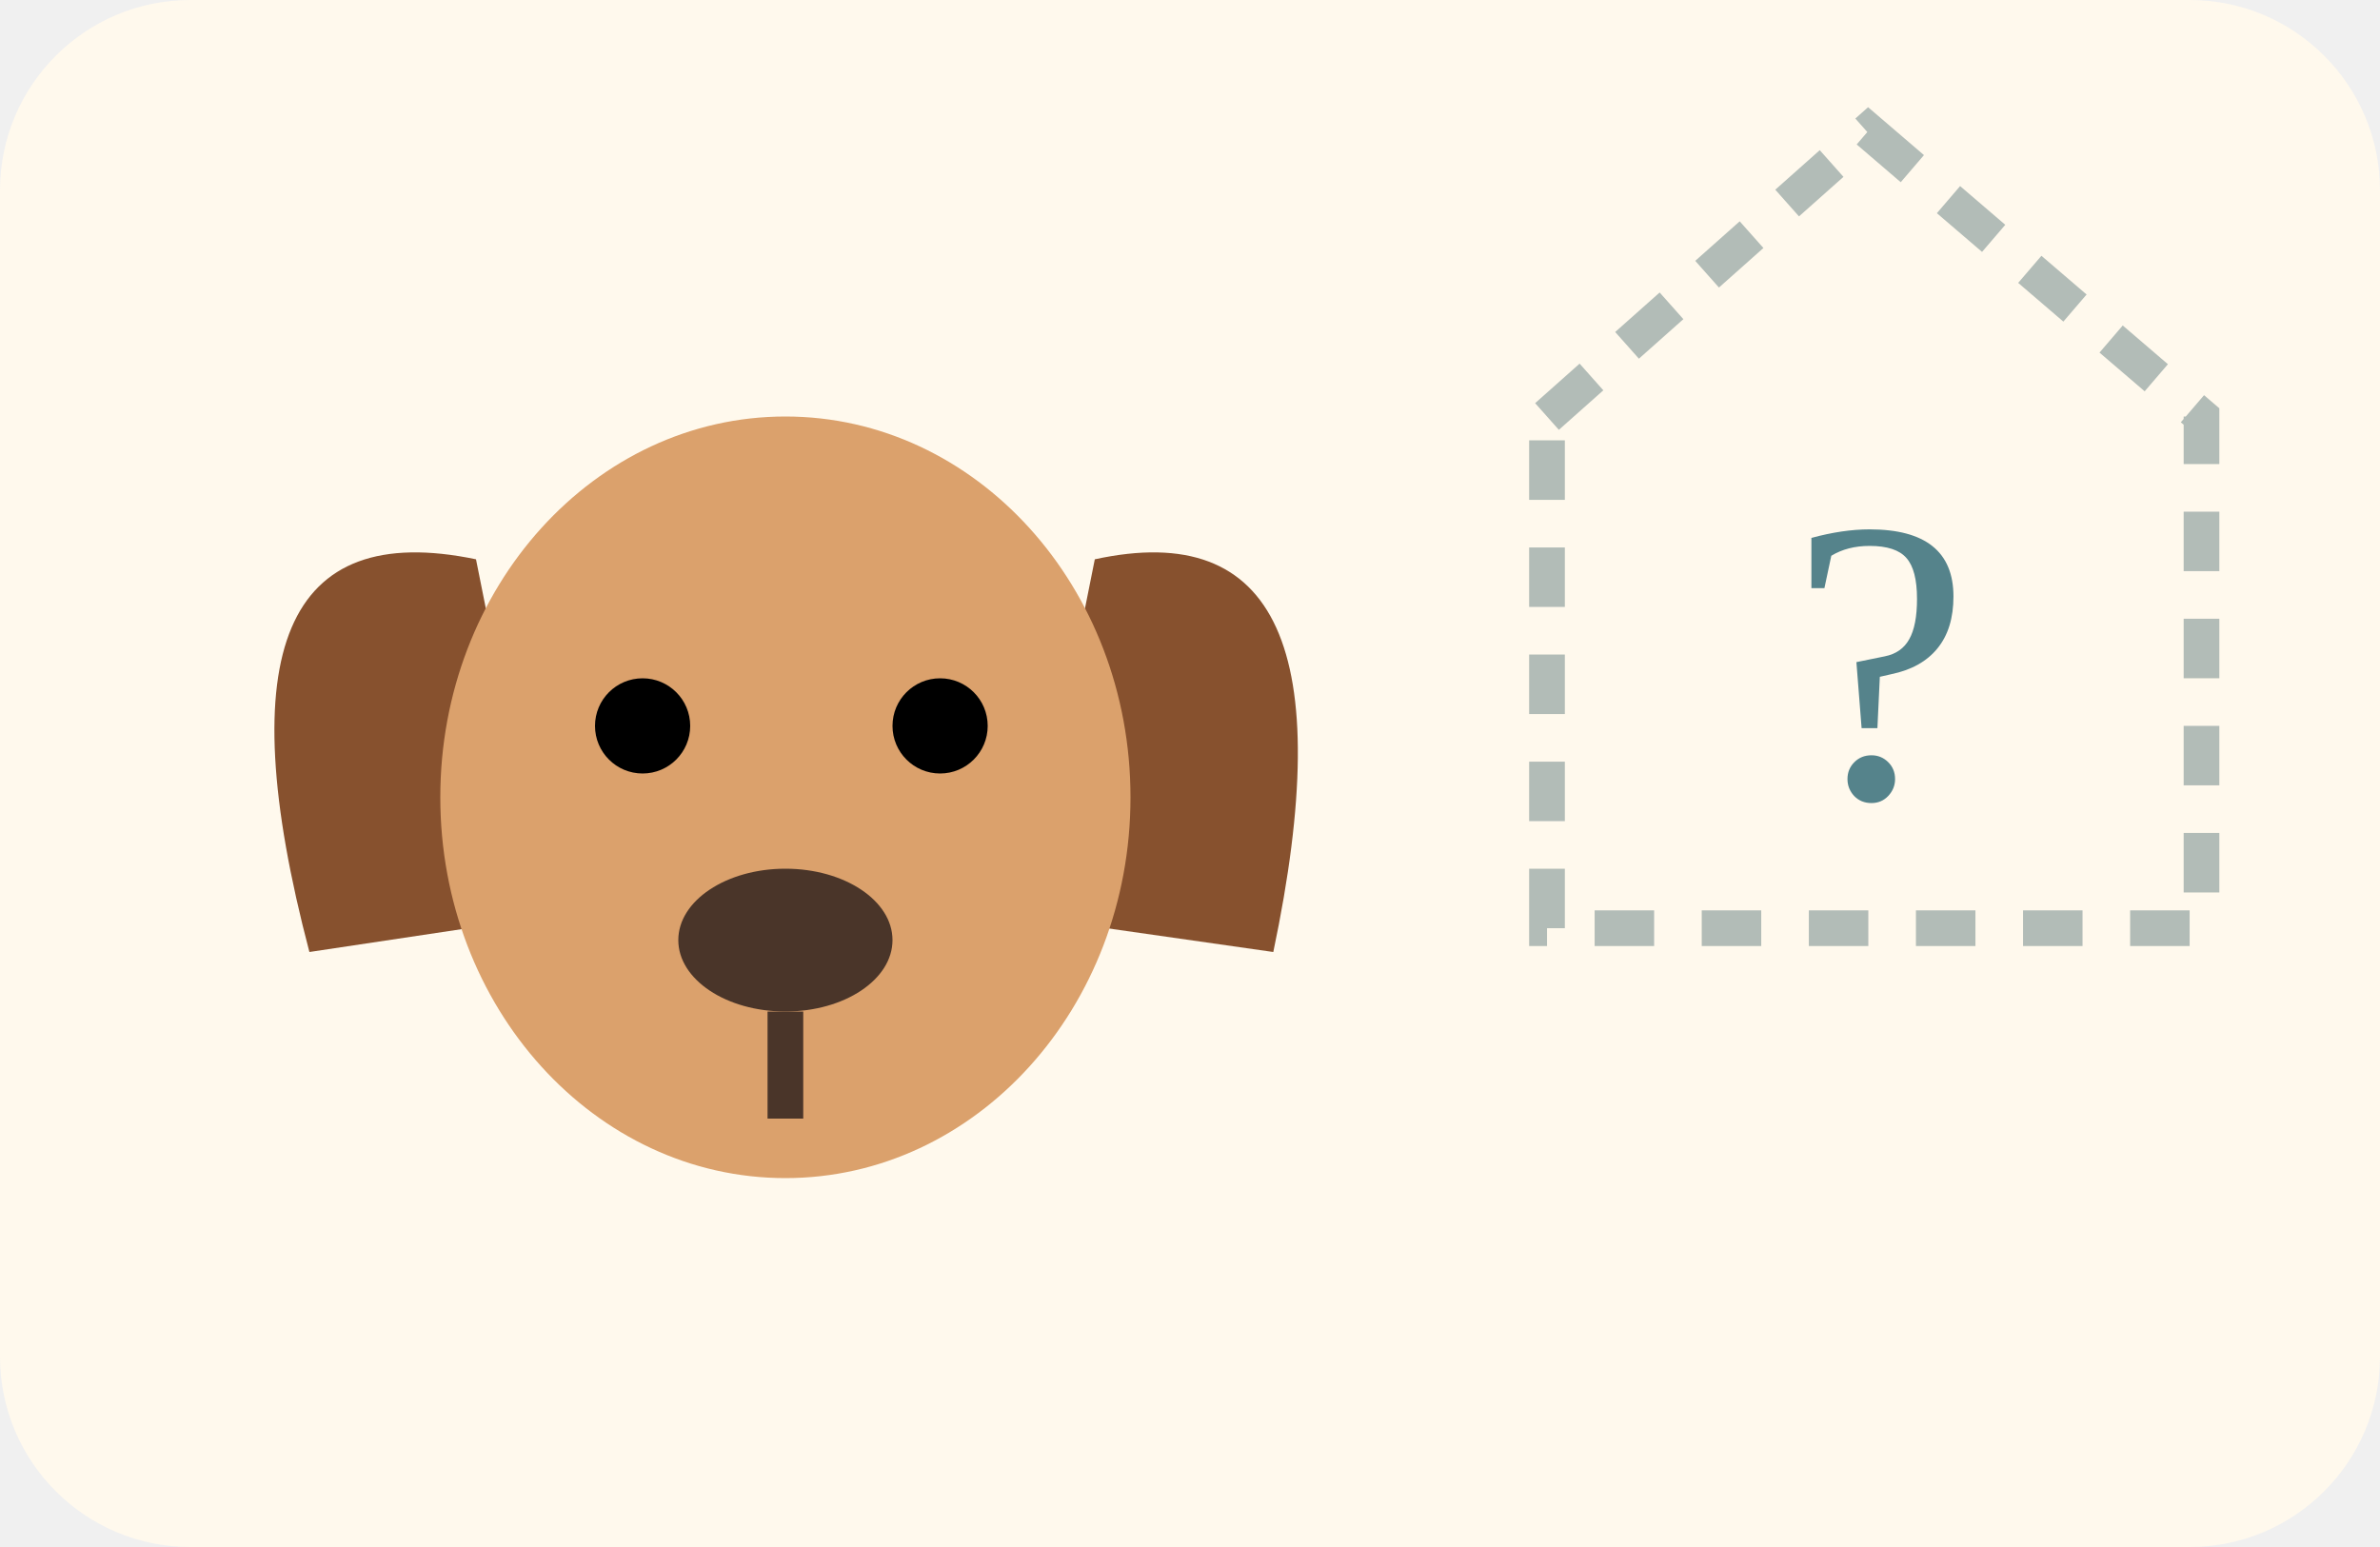
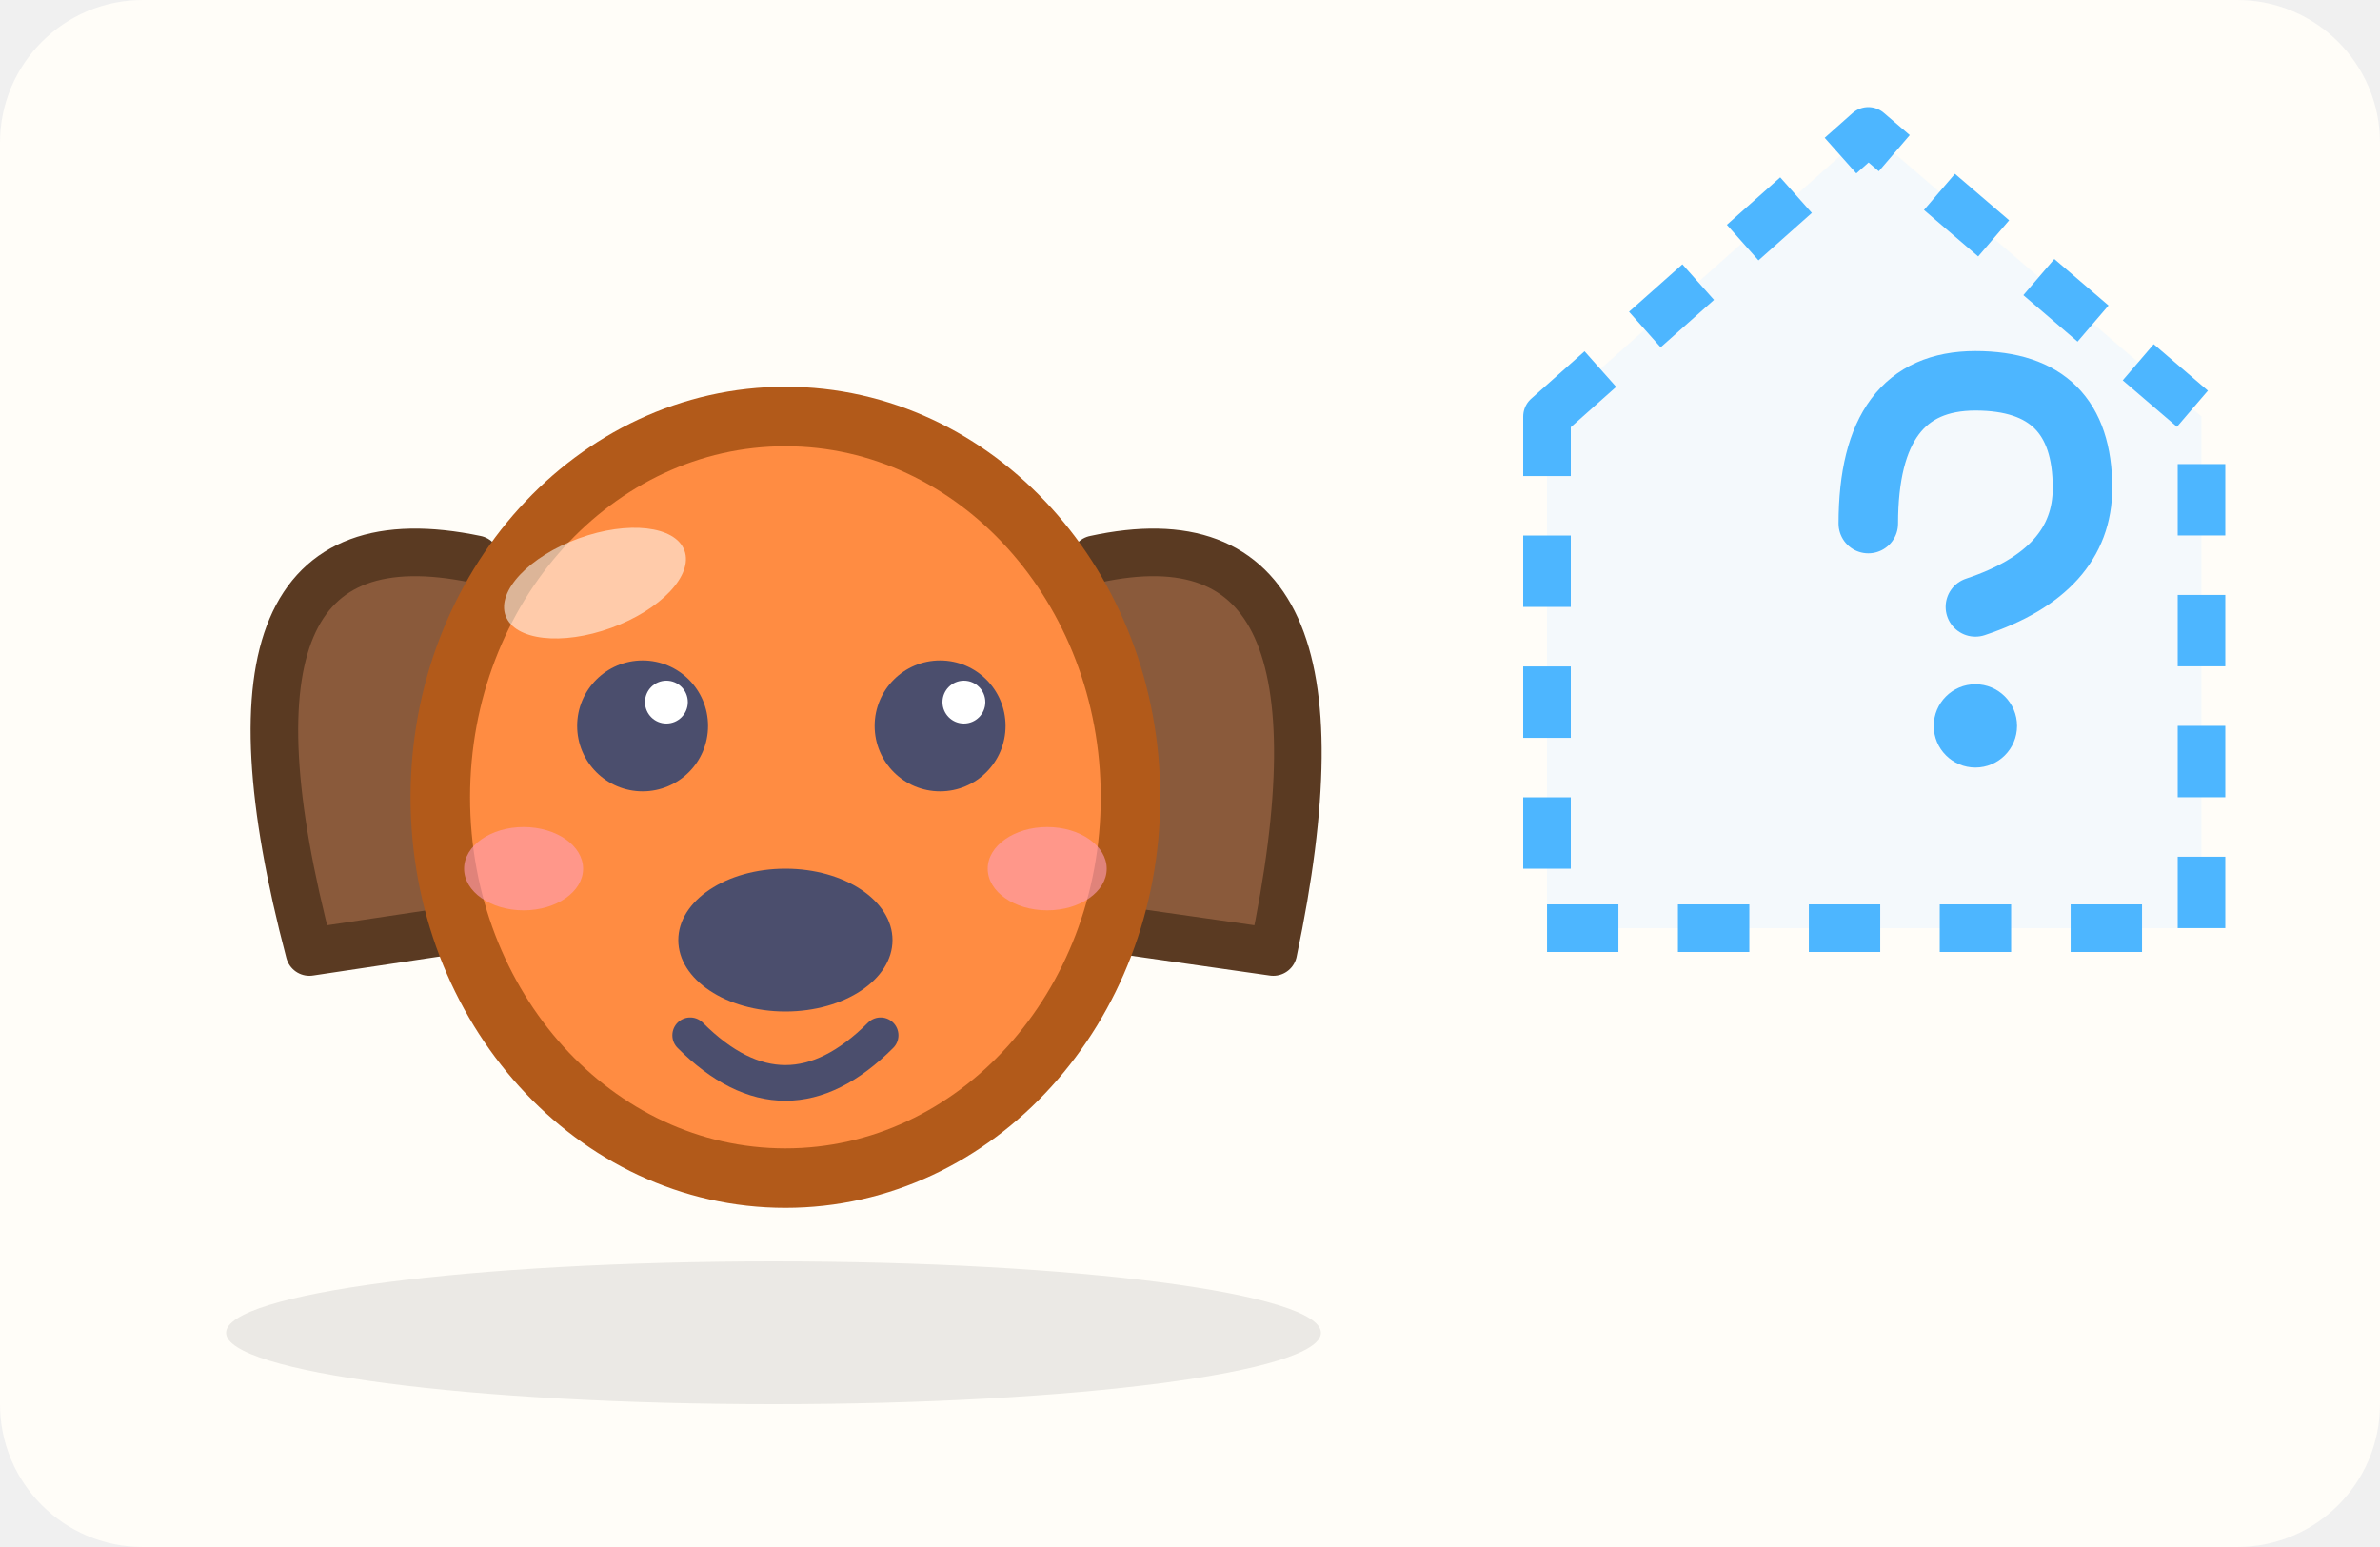
<svg xmlns="http://www.w3.org/2000/svg" viewBox="0 0 200 130">
-   <rect width="200" height="130" rx="16" fill="#fff9ed" />
+   <rect width="200" height="130" rx="12" fill="#fffdf8" />
+   <ellipse cx="65" cy="112" rx="46" ry="6" fill="#000" opacity="0.08" />
  <g transform="translate(16,13)">
-     <g stroke-linejoin="round">
-       <path d="M24 34Q0 29 10 67L30 64M76 34Q99 29 91 67L70 64" fill="#87512e" />
-       <ellipse cx="50" cy="54" rx="29" ry="32" fill="#dba16c" />
-       <circle cx="38" cy="48" r="4" />
-       <circle cx="63" cy="48" r="4" />
-       <ellipse cx="50" cy="66" rx="9" ry="6" fill="#4a3529" />
-       <path d="M50 72V81" stroke="#4a3529" stroke-width="3" />
+     <g stroke-linejoin="round" stroke-linecap="round">
+       <path d="M24 34Q0 29 10 67L30 64M76 34Q99 29 91 67L70 64" fill="#8a5a3b" stroke="#5a3a22" stroke-width="4" />
+       <ellipse cx="50" cy="54" rx="29" ry="32" fill="#FF8C42" stroke="#b25a1a" stroke-width="5" />
+       <ellipse cx="34" cy="36" rx="8" ry="4" fill="#fff" opacity="0.55" transform="rotate(-20 34 36)" />
+       <circle cx="38" cy="48" r="5.5" fill="#4B4E6D" />
+       <circle cx="63" cy="48" r="5.5" fill="#4B4E6D" />
+       <circle cx="40" cy="46" r="1.8" fill="#fff" />
+       <circle cx="65" cy="46" r="1.8" fill="#fff" />
+       <ellipse cx="50" cy="66" rx="9" ry="6" fill="#4B4E6D" />
+       <path d="M42 74Q50 82 58 74" fill="none" stroke="#4B4E6D" stroke-width="3" />
+       <ellipse cx="28" cy="60" rx="5" ry="3.5" fill="#FF9EBB" opacity="0.6" />
+       <ellipse cx="72" cy="60" rx="5" ry="3.5" fill="#FF9EBB" opacity="0.6" />
    </g>
  </g>
-   <path d="M130 35L157 11L185 35V78H130Z" fill="none" stroke="#b2bcb7" stroke-width="3" stroke-dasharray="5 4" />
-   <text x="158" y="67" text-anchor="middle" font-size="34" fill="#55838b">?</text>
+   <path d="M130 35L157 11L185 35V78H130Z" fill="#EAF6FF" fill-opacity="0.5" stroke="#4DB6FF" stroke-width="4" stroke-dasharray="6 5" stroke-linejoin="round" />
+   <path d="M157 44Q157 32 166 32Q175 32 175 41Q175 48 166 51" fill="none" stroke="#4DB6FF" stroke-width="5" stroke-linecap="round" />
+   <circle cx="166" cy="61" r="3.5" fill="#4DB6FF" />
</svg>
